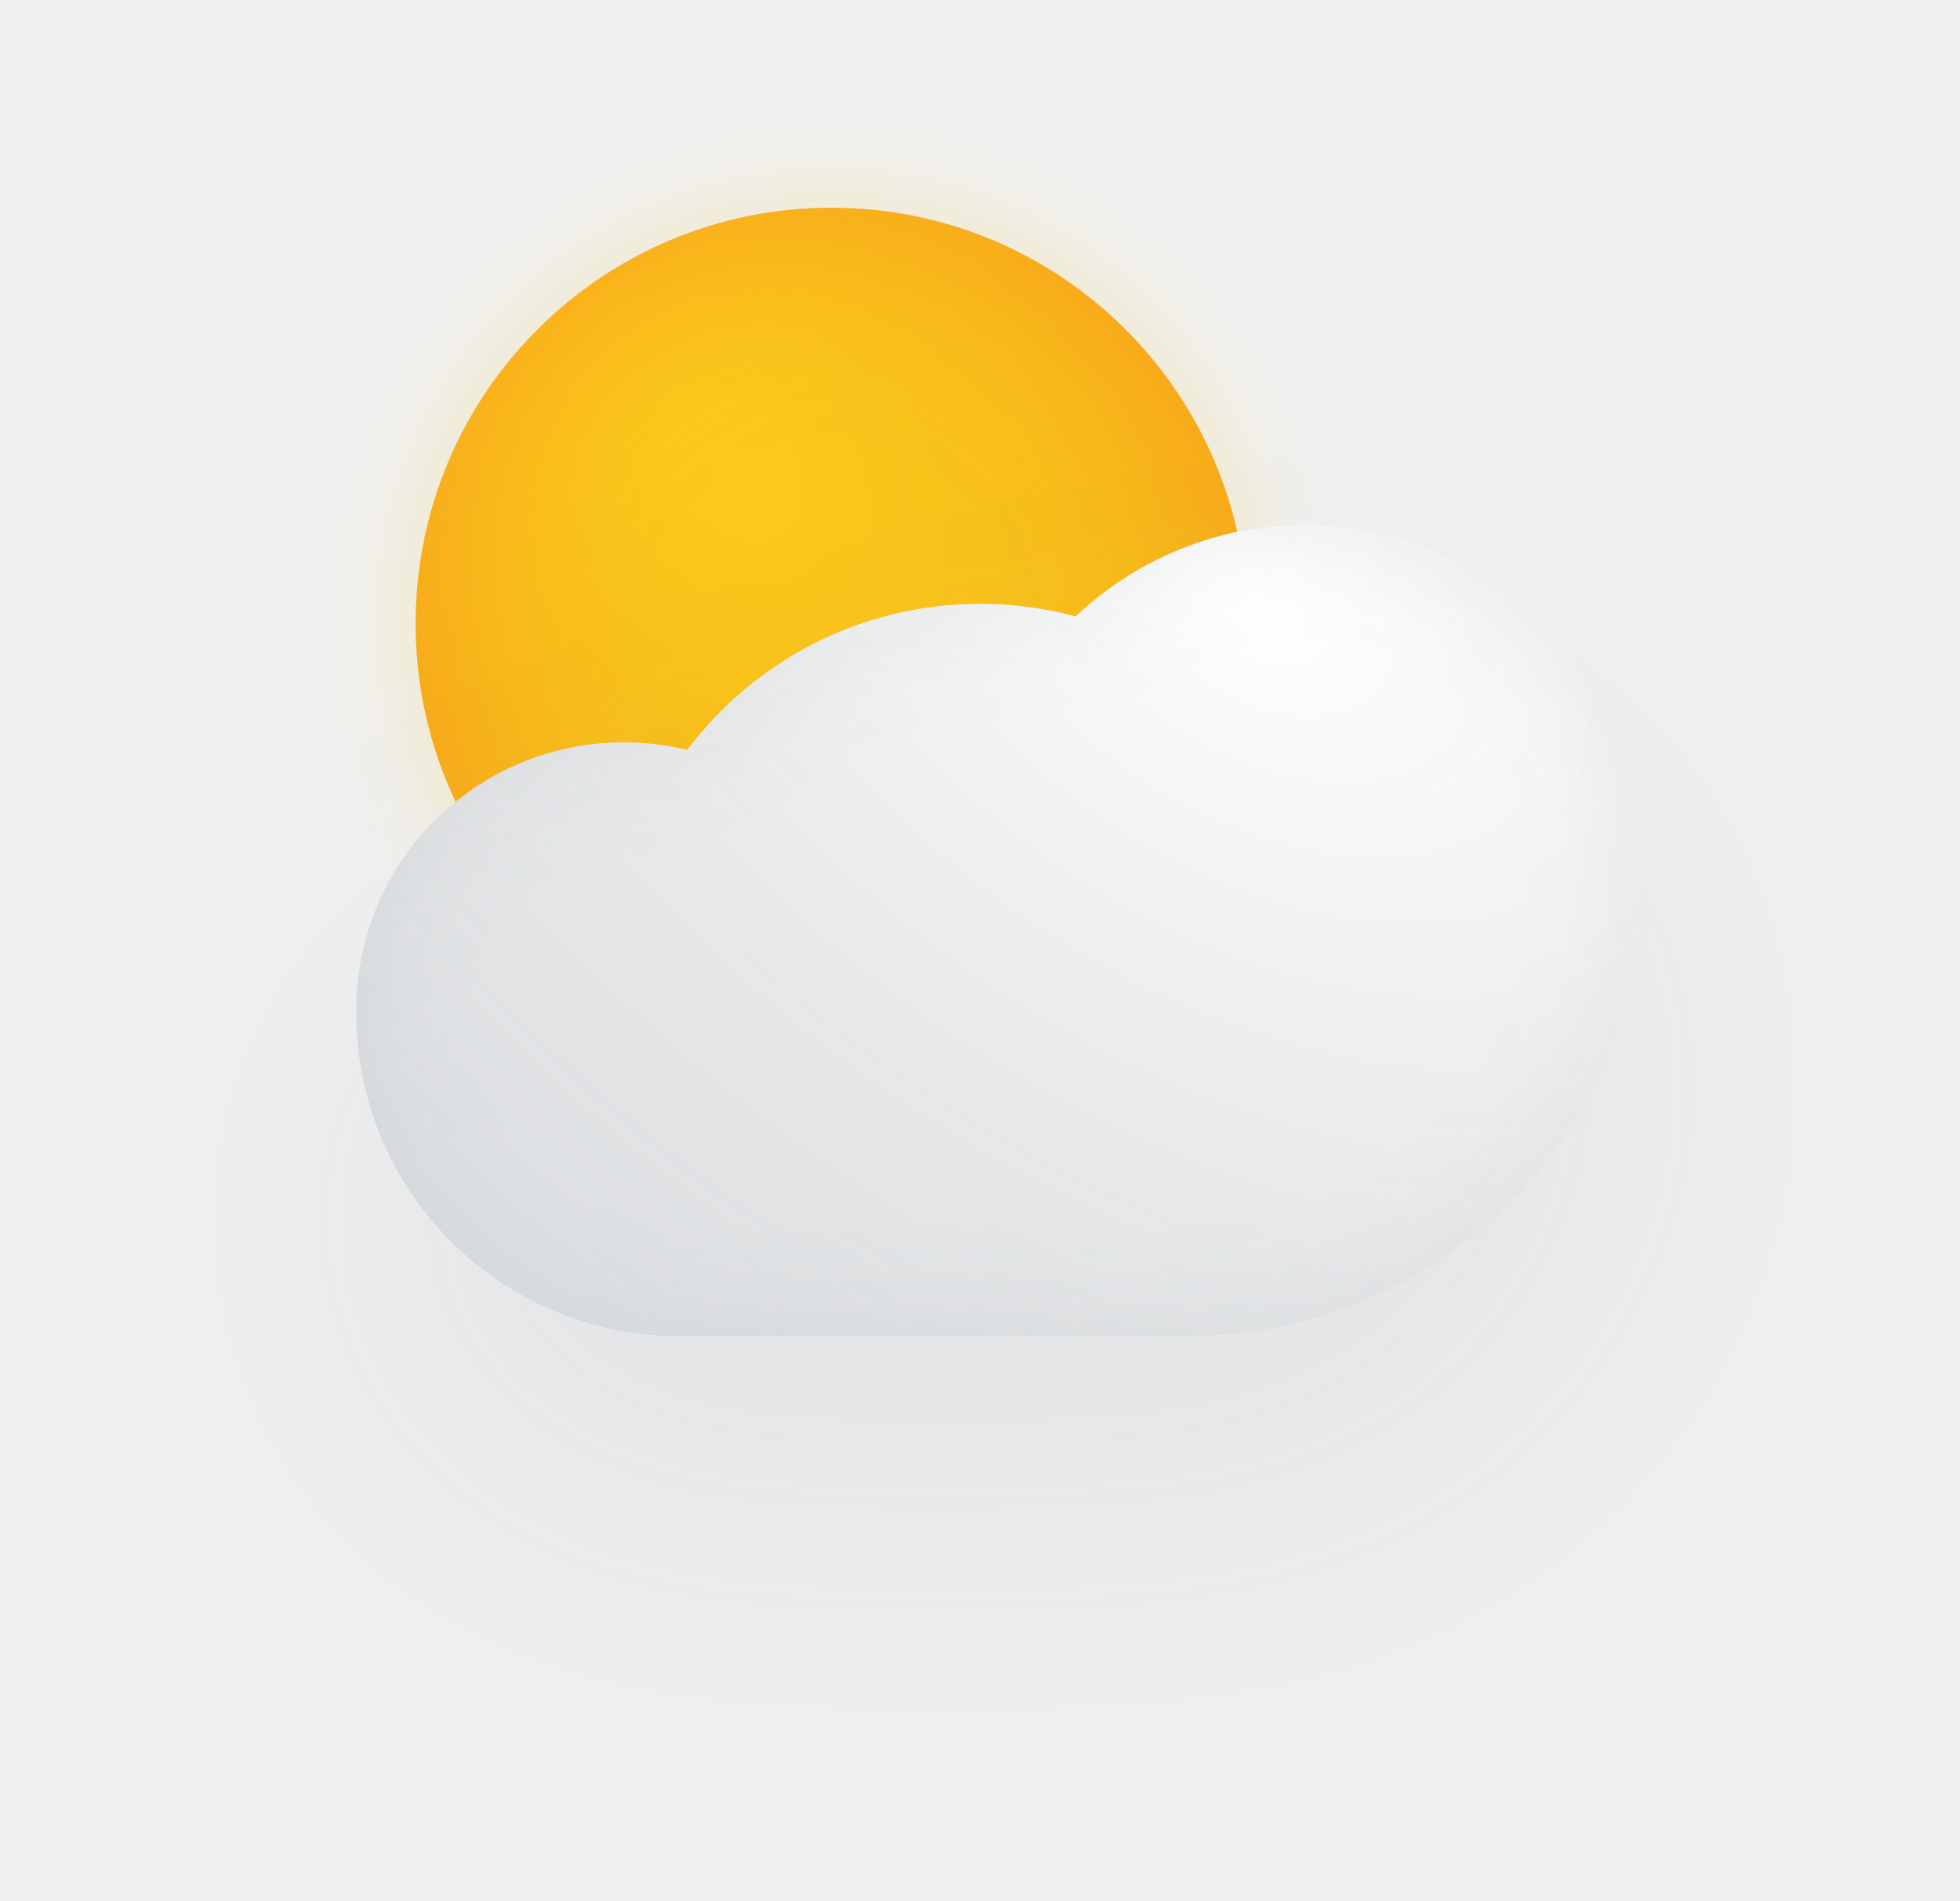
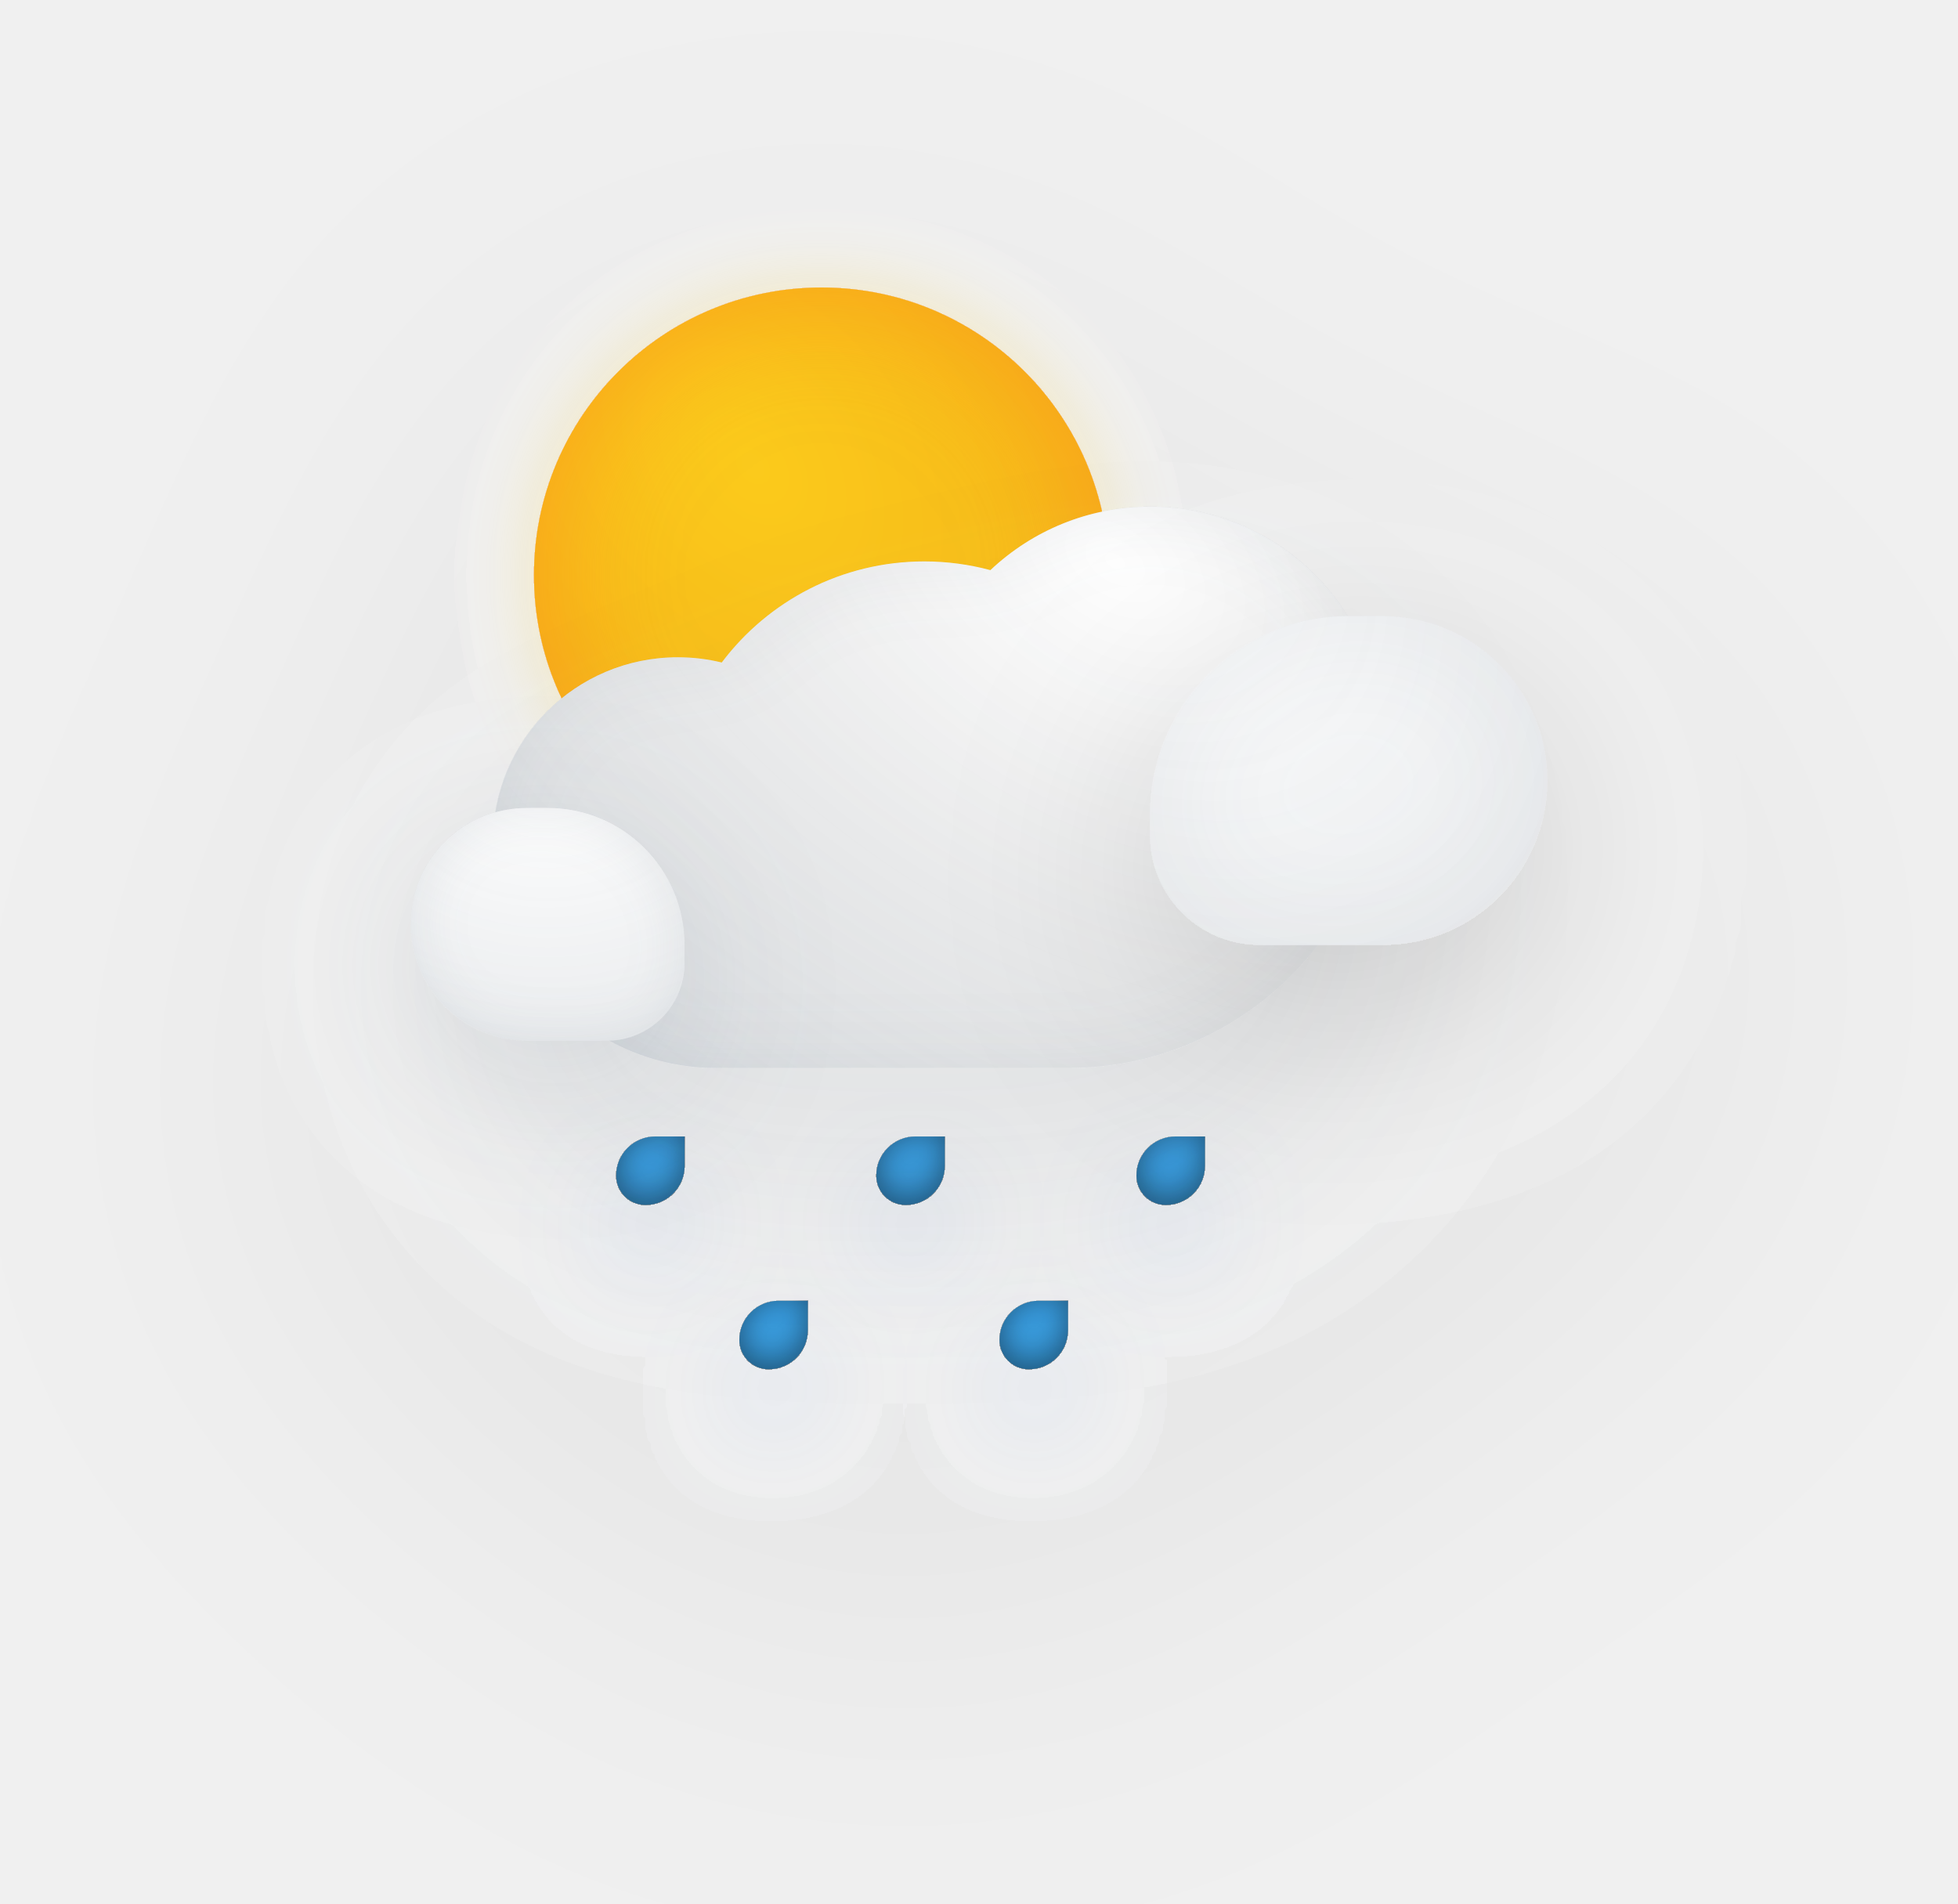
- <svg xmlns="http://www.w3.org/2000/svg" width="33" height="32" viewBox="0 0 33 32" fill="none">
-   <g id="icon">
-     <g id="Ellipse 14" filter="url(#filter0_di_1_74)">
-       <circle cx="14" cy="10.5" r="7" fill="#FBCA1C" />
-       <circle cx="14" cy="10.5" r="7" fill="url(#paint0_radial_1_74)" fill-opacity="0.2" />
-     </g>
-     <g id="Union" filter="url(#filter1_di_1_74)">
-       <path d="M27.657 14.833C27.663 14.723 27.667 14.612 27.667 14.5C27.667 11.37 25.13 8.833 22 8.833C20.494 8.833 19.125 9.421 18.11 10.379C17.597 10.241 17.057 10.167 16.5 10.167C14.485 10.167 12.695 11.133 11.57 12.628C11.227 12.544 10.869 12.5 10.5 12.5C8.015 12.5 6 14.515 6 17C6 17.012 6 17.023 6 17.035C6 17.043 6 17.051 6 17.059C6 20.064 8.436 22.5 11.441 22.5H20C24.234 22.5 27.667 19.067 27.667 14.833H27.657Z" fill="white" />
-       <path d="M27.657 14.833C27.663 14.723 27.667 14.612 27.667 14.5C27.667 11.37 25.13 8.833 22 8.833C20.494 8.833 19.125 9.421 18.11 10.379C17.597 10.241 17.057 10.167 16.5 10.167C14.485 10.167 12.695 11.133 11.57 12.628C11.227 12.544 10.869 12.5 10.5 12.5C8.015 12.5 6 14.515 6 17C6 17.012 6 17.023 6 17.035C6 17.043 6 17.051 6 17.059C6 20.064 8.436 22.5 11.441 22.5H20C24.234 22.5 27.667 19.067 27.667 14.833H27.657Z" fill="url(#paint1_radial_1_74)" fill-opacity="0.2" />
+ <svg xmlns="http://www.w3.org/2000/svg" width="143" height="139" viewBox="0 0 143 139" fill="none">
+   <g id="cludy" filter="url(#filter0_d_1_157)">
+     <g id="Rectangle 7" filter="url(#filter1_dii_1_157)">
+       <path d="M83 85.857C83 84.279 84.279 83 85.857 83H88V85.143C88 86.721 86.721 88 85.143 88C83.959 88 83 87.041 83 85.857Z" fill="#379ADC" />
+     </g>
+     <g id="Rectangle 14" filter="url(#filter2_dii_1_157)">
+       <path d="M73 97.857C73 96.279 74.279 95 75.857 95H78V97.143C78 98.721 76.721 100 75.143 100C73.959 100 73 99.041 73 97.857Z" fill="#379ADC" />
+     </g>
+     <g id="Rectangle 12" filter="url(#filter3_dii_1_157)">
+       <path d="M64 85.857C64 84.279 65.279 83 66.857 83H69V85.143C69 86.721 67.721 88 66.143 88C64.959 88 64 87.041 64 85.857Z" fill="#379ADC" />
+     </g>
+     <g id="Rectangle 15" filter="url(#filter4_dii_1_157)">
+       <path d="M54 97.857C54 96.279 55.279 95 56.857 95H59V97.143C59 98.721 57.721 100 56.143 100C54.959 100 54 99.041 54 97.857Z" fill="#379ADC" />
+     </g>
+     <g id="Rectangle 13" filter="url(#filter5_dii_1_157)">
+       <path d="M45 85.857C45 84.279 46.279 83 47.857 83H50V85.143C50 86.721 48.721 88 47.143 88C45.959 88 45 87.041 45 85.857Z" fill="#379ADC" />
+     </g>
+     <g id="Ellipse 13" filter="url(#filter6_di_1_157)">
+       <circle cx="60" cy="42" r="21" fill="#FBCA1C" />
+       <circle cx="60" cy="42" r="21" fill="url(#paint0_radial_1_157)" fill-opacity="0.2" />
+     </g>
+     <g id="Union" filter="url(#filter7_di_1_157)">
+       <path d="M100.971 55C100.99 54.669 101 54.336 101 54C101 44.611 93.389 37 84 37C79.482 37 75.376 38.762 72.331 41.637C70.791 41.222 69.171 41 67.5 41C61.455 41 56.087 43.9 52.711 48.384C51.681 48.133 50.606 48 49.5 48C42.044 48 36 54.044 36 61.5C36 61.535 36 61.569 36 61.604C36 61.629 36 61.653 36 61.677C36 70.692 43.308 78 52.323 78H78C90.703 78 101 67.703 101 55H100.971Z" fill="white" />
+       <path d="M100.971 55C100.99 54.669 101 54.336 101 54C101 44.611 93.389 37 84 37C79.482 37 75.376 38.762 72.331 41.637C70.791 41.222 69.171 41 67.5 41C61.455 41 56.087 43.9 52.711 48.384C51.681 48.133 50.606 48 49.5 48C42.044 48 36 54.044 36 61.5C36 61.535 36 61.569 36 61.604C36 61.629 36 61.653 36 61.677C36 70.692 43.308 78 52.323 78H78C90.703 78 101 67.703 101 55H100.971Z" fill="url(#paint1_radial_1_157)" fill-opacity="0.2" />
+     </g>
+     <g id="Rectangle 5" filter="url(#filter8_di_1_157)">
+       <path d="M84 59.5C84 51.492 90.492 45 98.5 45H101C107.627 45 113 50.373 113 57C113 63.627 107.627 69 101 69H92C87.582 69 84 65.418 84 61V59.5Z" fill="white" />
+       <path d="M84 59.5C84 51.492 90.492 45 98.5 45H101C107.627 45 113 50.373 113 57C113 63.627 107.627 69 101 69H92C87.582 69 84 65.418 84 61V59.5Z" fill="url(#paint2_radial_1_157)" fill-opacity="0.2" />
+     </g>
+     <g id="Rectangle 6" filter="url(#filter9_di_1_157)">
+       <path d="M50 69C50 63.477 45.523 59 40 59H38.5C33.806 59 30 62.806 30 67.5C30 72.194 33.806 76 38.5 76H44.333C47.463 76 50 73.463 50 70.333V69Z" fill="white" />
+       <path d="M50 69C50 63.477 45.523 59 40 59H38.5C33.806 59 30 62.806 30 67.5C30 72.194 33.806 76 38.5 76H44.333C47.463 76 50 73.463 50 70.333V69Z" fill="url(#paint3_radial_1_157)" fill-opacity="0.2" />
    </g>
  </g>
  <defs>
-     <filter id="filter0_di_1_74" x="4.333" y="0.833" width="19.333" height="19.333" filterUnits="userSpaceOnUse" color-interpolation-filters="sRGB">
-       <feFlood flood-opacity="0" result="BackgroundImageFix" />
-       <feColorMatrix in="SourceAlpha" type="matrix" values="0 0 0 0 0 0 0 0 0 0 0 0 0 0 0 0 0 0 127 0" result="hardAlpha" />
-       <feMorphology radius="1" operator="dilate" in="SourceAlpha" result="effect1_dropShadow_1_74" />
-       <feOffset />
-       <feGaussianBlur stdDeviation="0.833" />
+     <filter id="filter0_d_1_157" x="0" y="0" width="143" height="140" filterUnits="userSpaceOnUse" color-interpolation-filters="sRGB">
+       <feFlood flood-opacity="0" result="BackgroundImageFix" />
+       <feColorMatrix in="SourceAlpha" type="matrix" values="0 0 0 0 0 0 0 0 0 0 0 0 0 0 0 0 0 0 127 0" result="hardAlpha" />
+       <feOffset dy="9" />
+       <feGaussianBlur stdDeviation="15" />
+       <feComposite in2="hardAlpha" operator="out" />
+       <feColorMatrix type="matrix" values="0 0 0 0 0 0 0 0 0 0 0 0 0 0 0 0 0 0 0.05 0" />
+       <feBlend mode="normal" in2="BackgroundImageFix" result="effect1_dropShadow_1_157" />
+       <feBlend mode="normal" in="SourceGraphic" in2="effect1_dropShadow_1_157" result="shape" />
+     </filter>
+     <filter id="filter1_dii_1_157" x="75" y="79" width="21" height="21" filterUnits="userSpaceOnUse" color-interpolation-filters="sRGB">
+       <feFlood flood-opacity="0" result="BackgroundImageFix" />
+       <feColorMatrix in="SourceAlpha" type="matrix" values="0 0 0 0 0 0 0 0 0 0 0 0 0 0 0 0 0 0 127 0" result="hardAlpha" />
+       <feOffset dy="4" />
+       <feGaussianBlur stdDeviation="4" />
+       <feComposite in2="hardAlpha" operator="out" />
+       <feColorMatrix type="matrix" values="0 0 0 0 0.282 0 0 0 0 0.518 0 0 0 0 0.933 0 0 0 0.2 0" />
+       <feBlend mode="normal" in2="BackgroundImageFix" result="effect1_dropShadow_1_157" />
+       <feBlend mode="normal" in="SourceGraphic" in2="effect1_dropShadow_1_157" result="shape" />
+       <feColorMatrix in="SourceAlpha" type="matrix" values="0 0 0 0 0 0 0 0 0 0 0 0 0 0 0 0 0 0 127 0" result="hardAlpha" />
+       <feOffset />
+       <feGaussianBlur stdDeviation="1" />
+       <feComposite in2="hardAlpha" operator="arithmetic" k2="-1" k3="1" />
+       <feColorMatrix type="matrix" values="0 0 0 0 0 0 0 0 0 0 0 0 0 0 0 0 0 0 0.25 0" />
+       <feBlend mode="normal" in2="shape" result="effect2_innerShadow_1_157" />
+       <feColorMatrix in="SourceAlpha" type="matrix" values="0 0 0 0 0 0 0 0 0 0 0 0 0 0 0 0 0 0 127 0" result="hardAlpha" />
+       <feOffset dy="-1" />
+       <feGaussianBlur stdDeviation="1" />
+       <feComposite in2="hardAlpha" operator="arithmetic" k2="-1" k3="1" />
+       <feColorMatrix type="matrix" values="0 0 0 0 0 0 0 0 0 0 0 0 0 0 0 0 0 0 0.25 0" />
+       <feBlend mode="normal" in2="effect2_innerShadow_1_157" result="effect3_innerShadow_1_157" />
+     </filter>
+     <filter id="filter2_dii_1_157" x="65" y="91" width="21" height="21" filterUnits="userSpaceOnUse" color-interpolation-filters="sRGB">
+       <feFlood flood-opacity="0" result="BackgroundImageFix" />
+       <feColorMatrix in="SourceAlpha" type="matrix" values="0 0 0 0 0 0 0 0 0 0 0 0 0 0 0 0 0 0 127 0" result="hardAlpha" />
+       <feOffset dy="4" />
+       <feGaussianBlur stdDeviation="4" />
+       <feComposite in2="hardAlpha" operator="out" />
+       <feColorMatrix type="matrix" values="0 0 0 0 0.282 0 0 0 0 0.518 0 0 0 0 0.933 0 0 0 0.2 0" />
+       <feBlend mode="normal" in2="BackgroundImageFix" result="effect1_dropShadow_1_157" />
+       <feBlend mode="normal" in="SourceGraphic" in2="effect1_dropShadow_1_157" result="shape" />
+       <feColorMatrix in="SourceAlpha" type="matrix" values="0 0 0 0 0 0 0 0 0 0 0 0 0 0 0 0 0 0 127 0" result="hardAlpha" />
+       <feOffset />
+       <feGaussianBlur stdDeviation="1" />
+       <feComposite in2="hardAlpha" operator="arithmetic" k2="-1" k3="1" />
+       <feColorMatrix type="matrix" values="0 0 0 0 0 0 0 0 0 0 0 0 0 0 0 0 0 0 0.25 0" />
+       <feBlend mode="normal" in2="shape" result="effect2_innerShadow_1_157" />
+       <feColorMatrix in="SourceAlpha" type="matrix" values="0 0 0 0 0 0 0 0 0 0 0 0 0 0 0 0 0 0 127 0" result="hardAlpha" />
+       <feOffset dy="-1" />
+       <feGaussianBlur stdDeviation="1" />
+       <feComposite in2="hardAlpha" operator="arithmetic" k2="-1" k3="1" />
+       <feColorMatrix type="matrix" values="0 0 0 0 0 0 0 0 0 0 0 0 0 0 0 0 0 0 0.25 0" />
+       <feBlend mode="normal" in2="effect2_innerShadow_1_157" result="effect3_innerShadow_1_157" />
+     </filter>
+     <filter id="filter3_dii_1_157" x="56" y="79" width="21" height="21" filterUnits="userSpaceOnUse" color-interpolation-filters="sRGB">
+       <feFlood flood-opacity="0" result="BackgroundImageFix" />
+       <feColorMatrix in="SourceAlpha" type="matrix" values="0 0 0 0 0 0 0 0 0 0 0 0 0 0 0 0 0 0 127 0" result="hardAlpha" />
+       <feOffset dy="4" />
+       <feGaussianBlur stdDeviation="4" />
+       <feComposite in2="hardAlpha" operator="out" />
+       <feColorMatrix type="matrix" values="0 0 0 0 0.282 0 0 0 0 0.518 0 0 0 0 0.933 0 0 0 0.2 0" />
+       <feBlend mode="normal" in2="BackgroundImageFix" result="effect1_dropShadow_1_157" />
+       <feBlend mode="normal" in="SourceGraphic" in2="effect1_dropShadow_1_157" result="shape" />
+       <feColorMatrix in="SourceAlpha" type="matrix" values="0 0 0 0 0 0 0 0 0 0 0 0 0 0 0 0 0 0 127 0" result="hardAlpha" />
+       <feOffset />
+       <feGaussianBlur stdDeviation="1" />
+       <feComposite in2="hardAlpha" operator="arithmetic" k2="-1" k3="1" />
+       <feColorMatrix type="matrix" values="0 0 0 0 0 0 0 0 0 0 0 0 0 0 0 0 0 0 0.25 0" />
+       <feBlend mode="normal" in2="shape" result="effect2_innerShadow_1_157" />
+       <feColorMatrix in="SourceAlpha" type="matrix" values="0 0 0 0 0 0 0 0 0 0 0 0 0 0 0 0 0 0 127 0" result="hardAlpha" />
+       <feOffset dy="-1" />
+       <feGaussianBlur stdDeviation="1" />
+       <feComposite in2="hardAlpha" operator="arithmetic" k2="-1" k3="1" />
+       <feColorMatrix type="matrix" values="0 0 0 0 0 0 0 0 0 0 0 0 0 0 0 0 0 0 0.25 0" />
+       <feBlend mode="normal" in2="effect2_innerShadow_1_157" result="effect3_innerShadow_1_157" />
+     </filter>
+     <filter id="filter4_dii_1_157" x="46" y="91" width="21" height="21" filterUnits="userSpaceOnUse" color-interpolation-filters="sRGB">
+       <feFlood flood-opacity="0" result="BackgroundImageFix" />
+       <feColorMatrix in="SourceAlpha" type="matrix" values="0 0 0 0 0 0 0 0 0 0 0 0 0 0 0 0 0 0 127 0" result="hardAlpha" />
+       <feOffset dy="4" />
+       <feGaussianBlur stdDeviation="4" />
+       <feComposite in2="hardAlpha" operator="out" />
+       <feColorMatrix type="matrix" values="0 0 0 0 0.282 0 0 0 0 0.518 0 0 0 0 0.933 0 0 0 0.2 0" />
+       <feBlend mode="normal" in2="BackgroundImageFix" result="effect1_dropShadow_1_157" />
+       <feBlend mode="normal" in="SourceGraphic" in2="effect1_dropShadow_1_157" result="shape" />
+       <feColorMatrix in="SourceAlpha" type="matrix" values="0 0 0 0 0 0 0 0 0 0 0 0 0 0 0 0 0 0 127 0" result="hardAlpha" />
+       <feOffset />
+       <feGaussianBlur stdDeviation="1" />
+       <feComposite in2="hardAlpha" operator="arithmetic" k2="-1" k3="1" />
+       <feColorMatrix type="matrix" values="0 0 0 0 0 0 0 0 0 0 0 0 0 0 0 0 0 0 0.25 0" />
+       <feBlend mode="normal" in2="shape" result="effect2_innerShadow_1_157" />
+       <feColorMatrix in="SourceAlpha" type="matrix" values="0 0 0 0 0 0 0 0 0 0 0 0 0 0 0 0 0 0 127 0" result="hardAlpha" />
+       <feOffset dy="-1" />
+       <feGaussianBlur stdDeviation="1" />
+       <feComposite in2="hardAlpha" operator="arithmetic" k2="-1" k3="1" />
+       <feColorMatrix type="matrix" values="0 0 0 0 0 0 0 0 0 0 0 0 0 0 0 0 0 0 0.25 0" />
+       <feBlend mode="normal" in2="effect2_innerShadow_1_157" result="effect3_innerShadow_1_157" />
+     </filter>
+     <filter id="filter5_dii_1_157" x="37" y="79" width="21" height="21" filterUnits="userSpaceOnUse" color-interpolation-filters="sRGB">
+       <feFlood flood-opacity="0" result="BackgroundImageFix" />
+       <feColorMatrix in="SourceAlpha" type="matrix" values="0 0 0 0 0 0 0 0 0 0 0 0 0 0 0 0 0 0 127 0" result="hardAlpha" />
+       <feOffset dy="4" />
+       <feGaussianBlur stdDeviation="4" />
+       <feComposite in2="hardAlpha" operator="out" />
+       <feColorMatrix type="matrix" values="0 0 0 0 0.282 0 0 0 0 0.518 0 0 0 0 0.933 0 0 0 0.2 0" />
+       <feBlend mode="normal" in2="BackgroundImageFix" result="effect1_dropShadow_1_157" />
+       <feBlend mode="normal" in="SourceGraphic" in2="effect1_dropShadow_1_157" result="shape" />
+       <feColorMatrix in="SourceAlpha" type="matrix" values="0 0 0 0 0 0 0 0 0 0 0 0 0 0 0 0 0 0 127 0" result="hardAlpha" />
+       <feOffset />
+       <feGaussianBlur stdDeviation="1" />
+       <feComposite in2="hardAlpha" operator="arithmetic" k2="-1" k3="1" />
+       <feColorMatrix type="matrix" values="0 0 0 0 0 0 0 0 0 0 0 0 0 0 0 0 0 0 0.25 0" />
+       <feBlend mode="normal" in2="shape" result="effect2_innerShadow_1_157" />
+       <feColorMatrix in="SourceAlpha" type="matrix" values="0 0 0 0 0 0 0 0 0 0 0 0 0 0 0 0 0 0 127 0" result="hardAlpha" />
+       <feOffset dy="-1" />
+       <feGaussianBlur stdDeviation="1" />
+       <feComposite in2="hardAlpha" operator="arithmetic" k2="-1" k3="1" />
+       <feColorMatrix type="matrix" values="0 0 0 0 0 0 0 0 0 0 0 0 0 0 0 0 0 0 0.25 0" />
+       <feBlend mode="normal" in2="effect2_innerShadow_1_157" result="effect3_innerShadow_1_157" />
+     </filter>
+     <filter id="filter6_di_1_157" x="31" y="13" width="58" height="58" filterUnits="userSpaceOnUse" color-interpolation-filters="sRGB">
+       <feFlood flood-opacity="0" result="BackgroundImageFix" />
+       <feColorMatrix in="SourceAlpha" type="matrix" values="0 0 0 0 0 0 0 0 0 0 0 0 0 0 0 0 0 0 127 0" result="hardAlpha" />
+       <feMorphology radius="3" operator="dilate" in="SourceAlpha" result="effect1_dropShadow_1_157" />
+       <feOffset />
+       <feGaussianBlur stdDeviation="2.5" />
      <feComposite in2="hardAlpha" operator="out" />
      <feColorMatrix type="matrix" values="0 0 0 0 0.984 0 0 0 0 0.792 0 0 0 0 0.11 0 0 0 0.2 0" />
-       <feBlend mode="normal" in2="BackgroundImageFix" result="effect1_dropShadow_1_74" />
-       <feBlend mode="normal" in="SourceGraphic" in2="effect1_dropShadow_1_74" result="shape" />
-       <feColorMatrix in="SourceAlpha" type="matrix" values="0 0 0 0 0 0 0 0 0 0 0 0 0 0 0 0 0 0 127 0" result="hardAlpha" />
-       <feOffset />
-       <feGaussianBlur stdDeviation="1.5" />
+       <feBlend mode="normal" in2="BackgroundImageFix" result="effect1_dropShadow_1_157" />
+       <feBlend mode="normal" in="SourceGraphic" in2="effect1_dropShadow_1_157" result="shape" />
+       <feColorMatrix in="SourceAlpha" type="matrix" values="0 0 0 0 0 0 0 0 0 0 0 0 0 0 0 0 0 0 127 0" result="hardAlpha" />
+       <feOffset />
+       <feGaussianBlur stdDeviation="4.5" />
      <feComposite in2="hardAlpha" operator="arithmetic" k2="-1" k3="1" />
      <feColorMatrix type="matrix" values="0 0 0 0 0.984 0 0 0 0 0.53 0 0 0 0 0.11 0 0 0 0.5 0" />
-       <feBlend mode="normal" in2="shape" result="effect2_innerShadow_1_74" />
-     </filter>
-     <filter id="filter1_di_1_74" x="0.667" y="6.833" width="32.333" height="24.333" filterUnits="userSpaceOnUse" color-interpolation-filters="sRGB">
-       <feFlood flood-opacity="0" result="BackgroundImageFix" />
-       <feColorMatrix in="SourceAlpha" type="matrix" values="0 0 0 0 0 0 0 0 0 0 0 0 0 0 0 0 0 0 127 0" result="hardAlpha" />
-       <feOffset dy="3.333" />
-       <feGaussianBlur stdDeviation="2.667" />
+       <feBlend mode="normal" in2="shape" result="effect2_innerShadow_1_157" />
+     </filter>
+     <filter id="filter7_di_1_157" x="20" y="31" width="97" height="73" filterUnits="userSpaceOnUse" color-interpolation-filters="sRGB">
+       <feFlood flood-opacity="0" result="BackgroundImageFix" />
+       <feColorMatrix in="SourceAlpha" type="matrix" values="0 0 0 0 0 0 0 0 0 0 0 0 0 0 0 0 0 0 127 0" result="hardAlpha" />
+       <feOffset dy="10" />
+       <feGaussianBlur stdDeviation="8" />
      <feComposite in2="hardAlpha" operator="out" />
      <feColorMatrix type="matrix" values="0 0 0 0 0.302 0 0 0 0 0.369 0 0 0 0 0.435 0 0 0 0.08 0" />
-       <feBlend mode="normal" in2="BackgroundImageFix" result="effect1_dropShadow_1_74" />
-       <feBlend mode="normal" in="SourceGraphic" in2="effect1_dropShadow_1_74" result="shape" />
-       <feColorMatrix in="SourceAlpha" type="matrix" values="0 0 0 0 0 0 0 0 0 0 0 0 0 0 0 0 0 0 127 0" result="hardAlpha" />
-       <feOffset />
-       <feGaussianBlur stdDeviation="1" />
+       <feBlend mode="normal" in2="BackgroundImageFix" result="effect1_dropShadow_1_157" />
+       <feBlend mode="normal" in="SourceGraphic" in2="effect1_dropShadow_1_157" result="shape" />
+       <feColorMatrix in="SourceAlpha" type="matrix" values="0 0 0 0 0 0 0 0 0 0 0 0 0 0 0 0 0 0 127 0" result="hardAlpha" />
+       <feOffset />
+       <feGaussianBlur stdDeviation="3" />
      <feComposite in2="hardAlpha" operator="arithmetic" k2="-1" k3="1" />
      <feColorMatrix type="matrix" values="0 0 0 0 0.302 0 0 0 0 0.369 0 0 0 0 0.435 0 0 0 0.08 0" />
-       <feBlend mode="normal" in2="shape" result="effect2_innerShadow_1_74" />
-     </filter>
-     <radialGradient id="paint0_radial_1_74" cx="0" cy="0" r="1" gradientUnits="userSpaceOnUse" gradientTransform="translate(12.3333 7.83333) rotate(50.7106) scale(9.4751 6.61925)">
+       <feBlend mode="normal" in2="shape" result="effect2_innerShadow_1_157" />
+     </filter>
+     <filter id="filter8_di_1_157" x="68" y="34" width="61" height="56" filterUnits="userSpaceOnUse" color-interpolation-filters="sRGB">
+       <feFlood flood-opacity="0" result="BackgroundImageFix" />
+       <feColorMatrix in="SourceAlpha" type="matrix" values="0 0 0 0 0 0 0 0 0 0 0 0 0 0 0 0 0 0 127 0" result="hardAlpha" />
+       <feOffset dy="5" />
+       <feGaussianBlur stdDeviation="8" />
+       <feComposite in2="hardAlpha" operator="out" />
+       <feColorMatrix type="matrix" values="0 0 0 0 0 0 0 0 0 0 0 0 0 0 0 0 0 0 0.14 0" />
+       <feBlend mode="normal" in2="BackgroundImageFix" result="effect1_dropShadow_1_157" />
+       <feBlend mode="normal" in="SourceGraphic" in2="effect1_dropShadow_1_157" result="shape" />
+       <feColorMatrix in="SourceAlpha" type="matrix" values="0 0 0 0 0 0 0 0 0 0 0 0 0 0 0 0 0 0 127 0" result="hardAlpha" />
+       <feOffset />
+       <feGaussianBlur stdDeviation="5.5" />
+       <feComposite in2="hardAlpha" operator="arithmetic" k2="-1" k3="1" />
+       <feColorMatrix type="matrix" values="0 0 0 0 0.302 0 0 0 0 0.369 0 0 0 0 0.435 0 0 0 0.08 0" />
+       <feBlend mode="normal" in2="shape" result="effect2_innerShadow_1_157" />
+     </filter>
+     <filter id="filter9_di_1_157" x="18" y="50" width="44" height="41" filterUnits="userSpaceOnUse" color-interpolation-filters="sRGB">
+       <feFlood flood-opacity="0" result="BackgroundImageFix" />
+       <feColorMatrix in="SourceAlpha" type="matrix" values="0 0 0 0 0 0 0 0 0 0 0 0 0 0 0 0 0 0 127 0" result="hardAlpha" />
+       <feOffset dy="3" />
+       <feGaussianBlur stdDeviation="6" />
+       <feComposite in2="hardAlpha" operator="out" />
+       <feColorMatrix type="matrix" values="0 0 0 0 0.302 0 0 0 0 0.369 0 0 0 0 0.435 0 0 0 0.14 0" />
+       <feBlend mode="normal" in2="BackgroundImageFix" result="effect1_dropShadow_1_157" />
+       <feBlend mode="normal" in="SourceGraphic" in2="effect1_dropShadow_1_157" result="shape" />
+       <feColorMatrix in="SourceAlpha" type="matrix" values="0 0 0 0 0 0 0 0 0 0 0 0 0 0 0 0 0 0 127 0" result="hardAlpha" />
+       <feOffset />
+       <feGaussianBlur stdDeviation="2" />
+       <feComposite in2="hardAlpha" operator="arithmetic" k2="-1" k3="1" />
+       <feColorMatrix type="matrix" values="0 0 0 0 0.302 0 0 0 0 0.369 0 0 0 0 0.435 0 0 0 0.11 0" />
+       <feBlend mode="normal" in2="shape" result="effect2_innerShadow_1_157" />
+     </filter>
+     <radialGradient id="paint0_radial_1_157" cx="0" cy="0" r="1" gradientUnits="userSpaceOnUse" gradientTransform="translate(55 34) rotate(50.7106) scale(28.4253 19.8578)">
      <stop stop-color="#FBCA1C" />
      <stop offset="1" stop-color="#E4750E" />
    </radialGradient>
-     <radialGradient id="paint1_radial_1_74" cx="0" cy="0" r="1" gradientUnits="userSpaceOnUse" gradientTransform="translate(21.1667 10.1667) rotate(121.827) scale(17.066 27.0559)">
+     <radialGradient id="paint1_radial_1_157" cx="0" cy="0" r="1" gradientUnits="userSpaceOnUse" gradientTransform="translate(81.5 41) rotate(121.827) scale(51.1981 81.1678)">
      <stop stop-opacity="0" />
      <stop offset="1" stop-color="#4D5E6F" />
    </radialGradient>
+     <radialGradient id="paint2_radial_1_157" cx="0" cy="0" r="1" gradientUnits="userSpaceOnUse" gradientTransform="translate(80.5 35) rotate(49.5378) scale(44.6878 30.2267)">
+       <stop stop-color="#4D5E6F" stop-opacity="0" />
+       <stop offset="1" stop-color="#4D5E6F" stop-opacity="0.54" />
+     </radialGradient>
+     <radialGradient id="paint3_radial_1_157" cx="0" cy="0" r="1" gradientUnits="userSpaceOnUse" gradientTransform="translate(40 55) rotate(90) scale(23 27.0588)">
+       <stop stop-color="#4D5E6F" stop-opacity="0" />
+       <stop offset="1" stop-color="#4D5E6F" stop-opacity="0.62" />
+     </radialGradient>
  </defs>
</svg>
